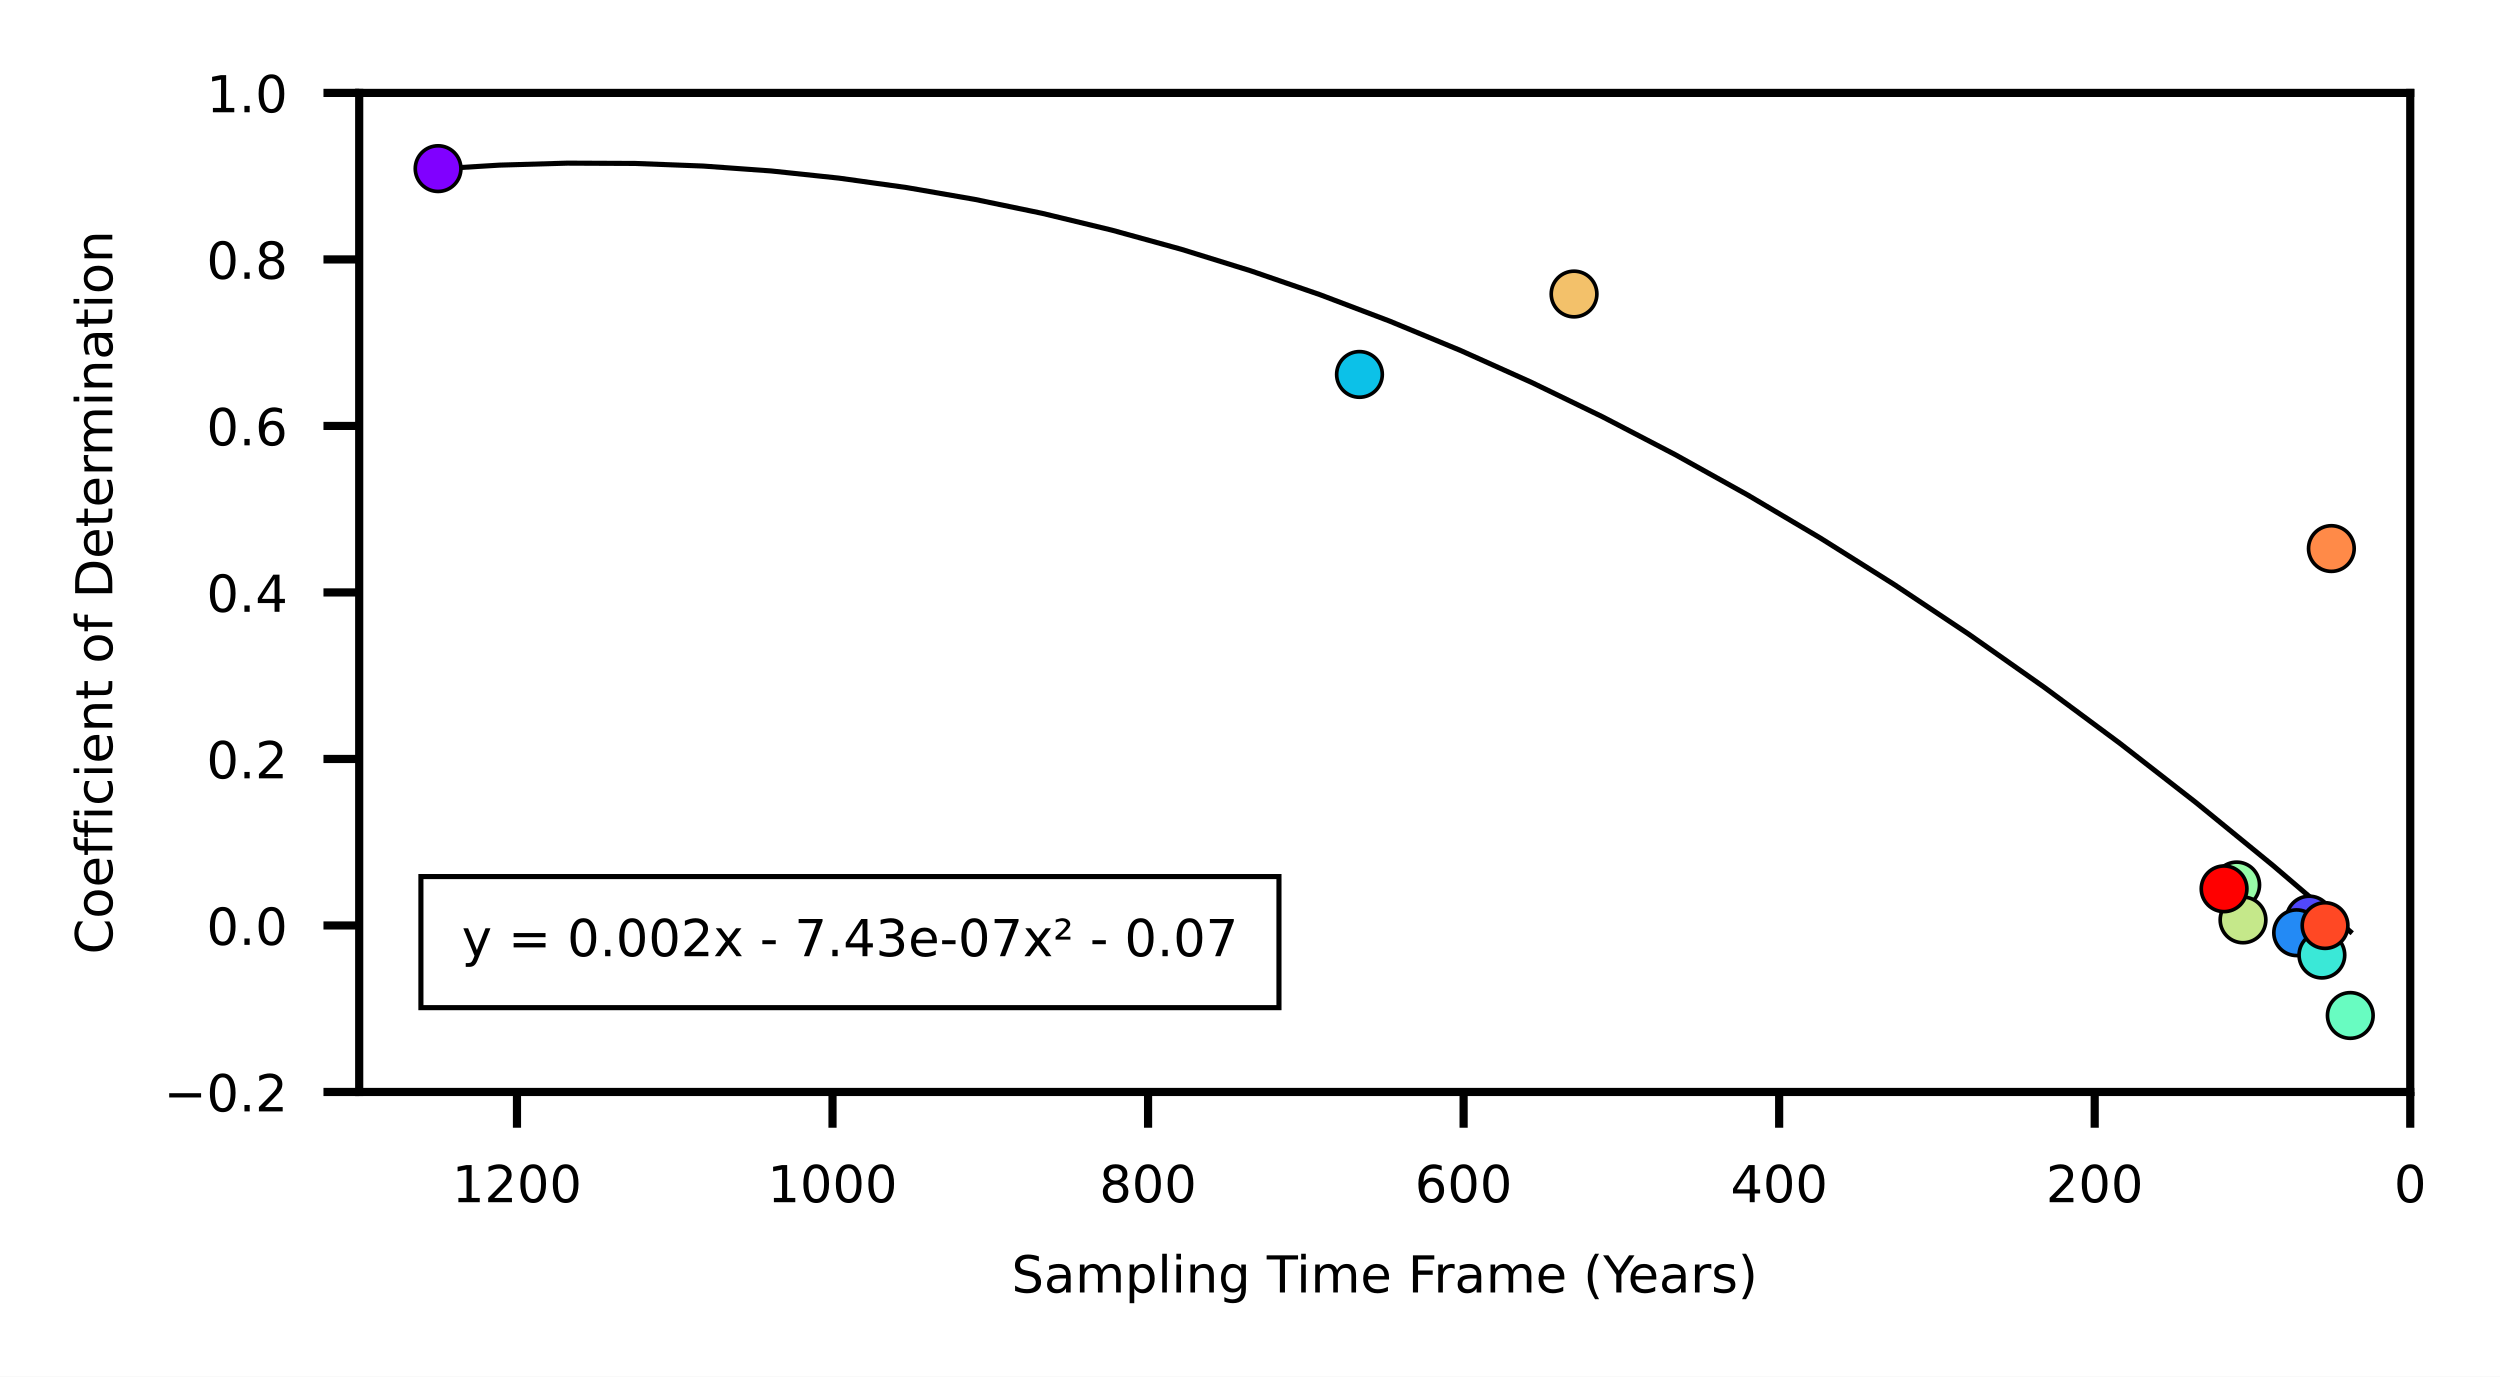
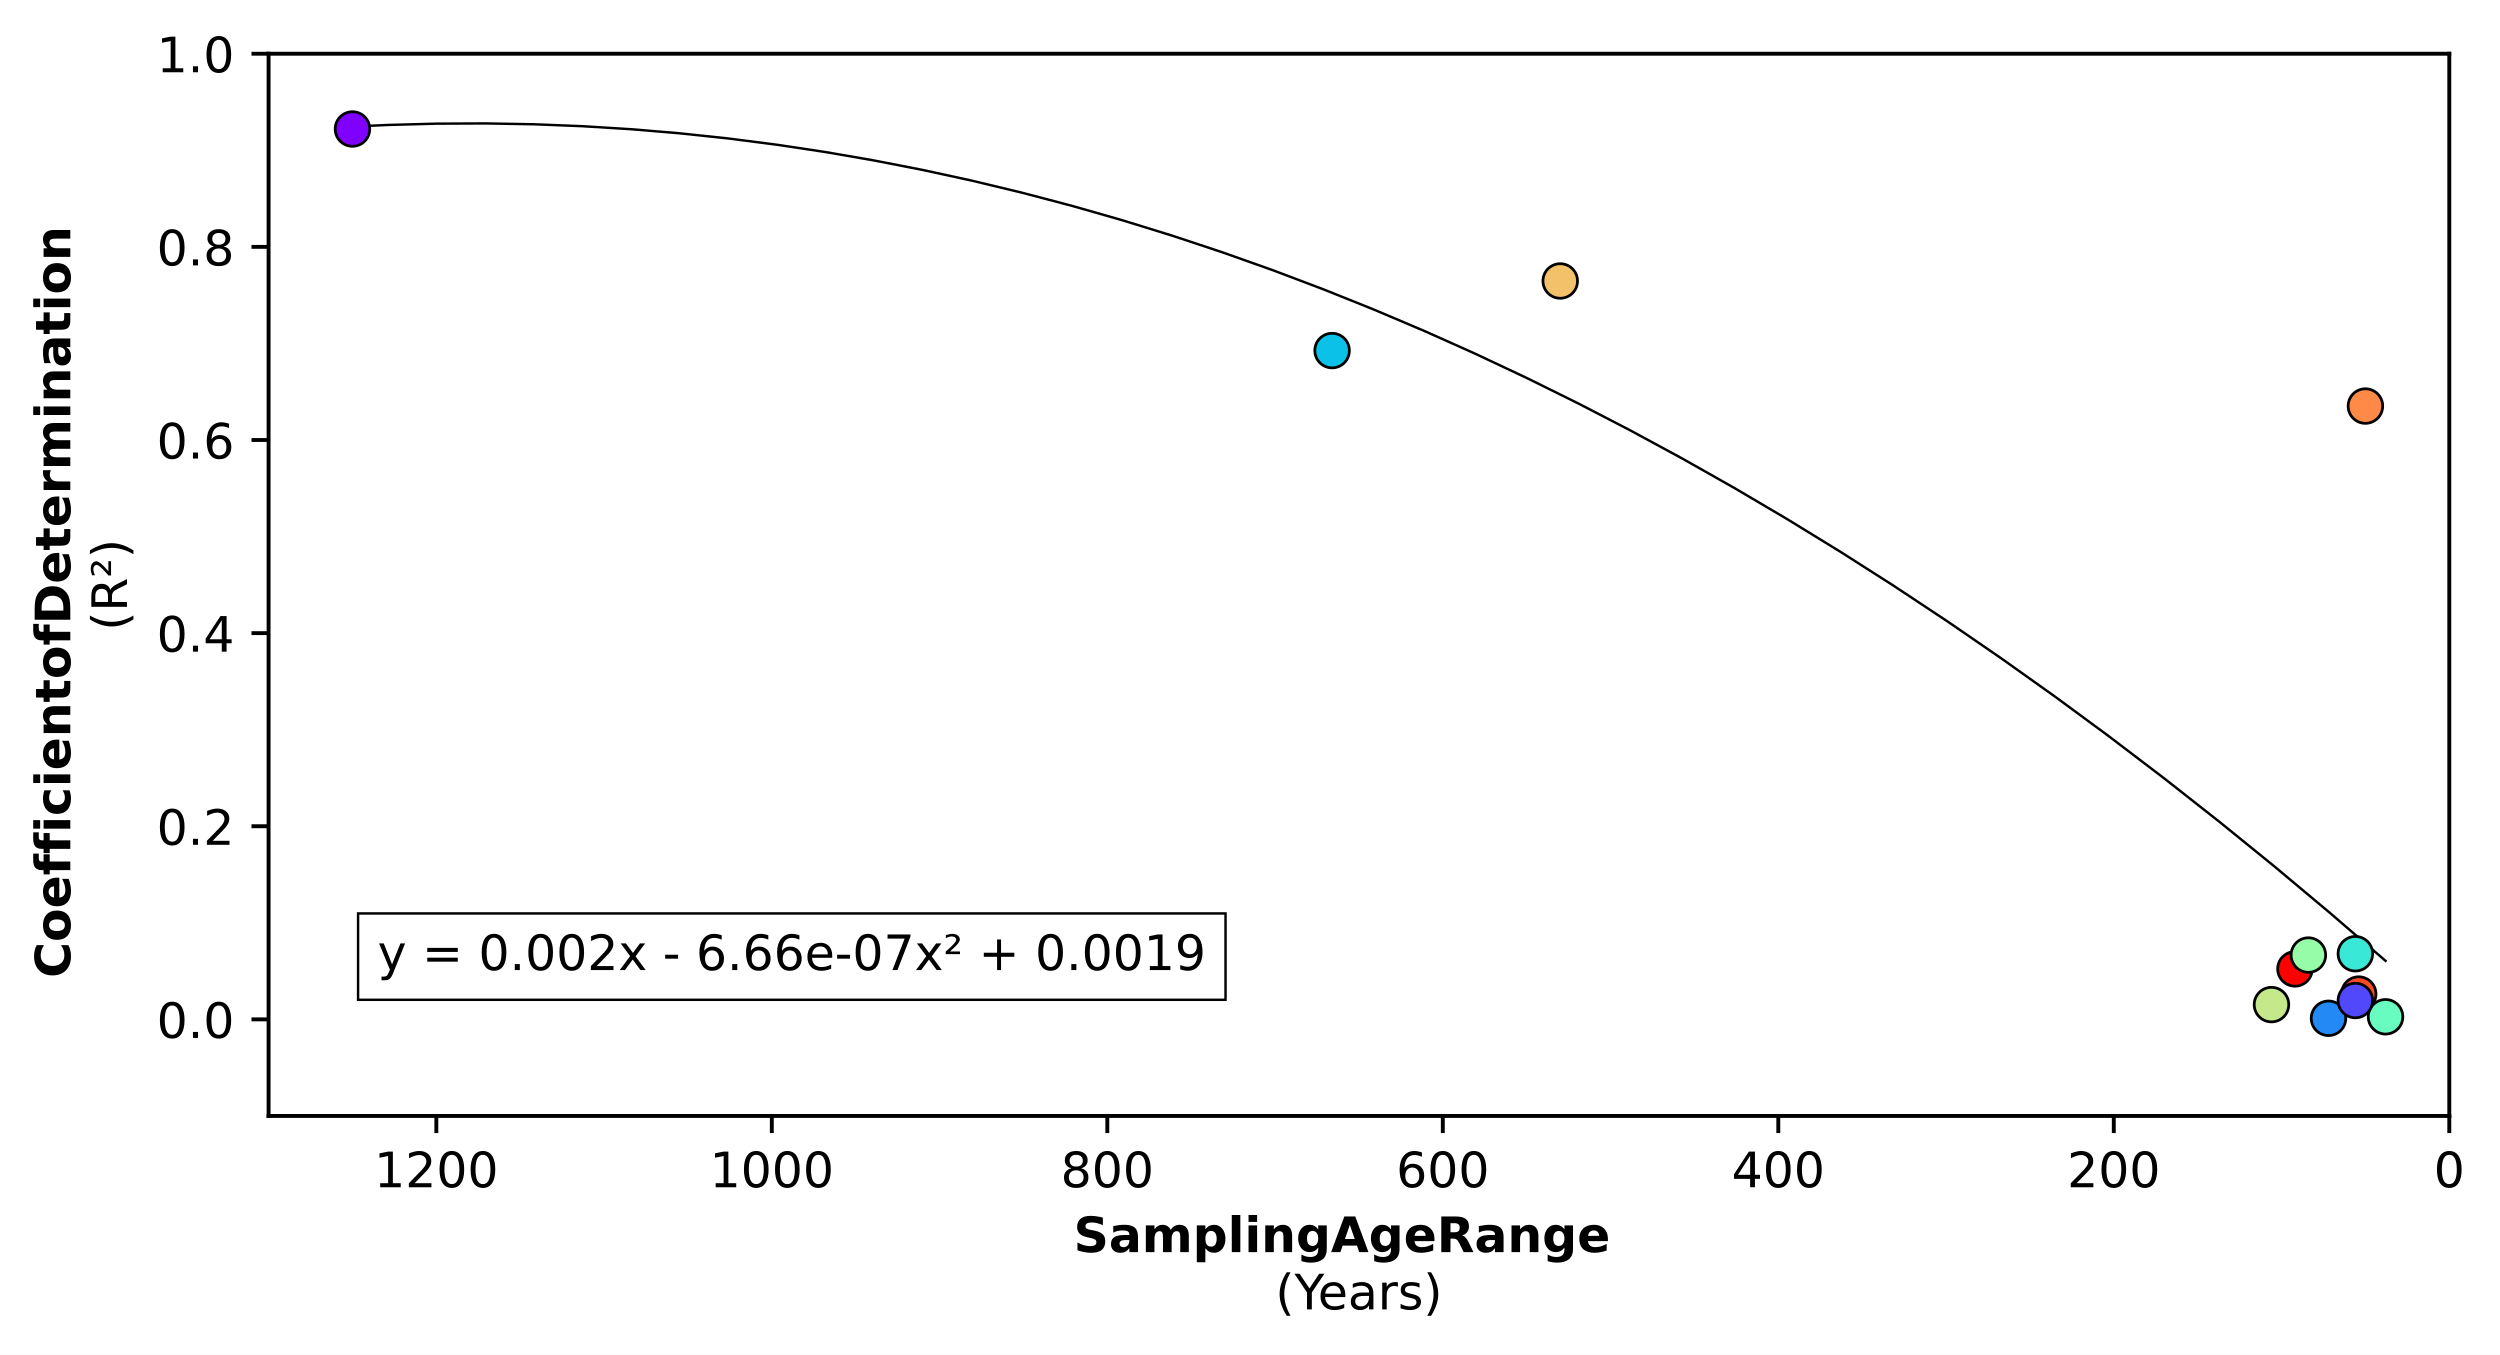
- <svg xmlns="http://www.w3.org/2000/svg" xmlns:xlink="http://www.w3.org/1999/xlink" height="134.826pt" version="1.1" viewBox="0 0 244.851 134.826" width="244.851pt">
+ <svg xmlns="http://www.w3.org/2000/svg" xmlns:xlink="http://www.w3.org/1999/xlink" height="277.315pt" version="1.1" viewBox="0 0 511.76 277.315" width="511.76pt">
  <defs>
    <style type="text/css">*{stroke-linecap:butt;stroke-linejoin:round;}</style>
  </defs>
  <g id="figure_1">
    <g id="patch_1">
-       <path d="M 0 134.826  L 244.851 134.826  L 244.851 0  L 0 0  z " style="fill:#ffffff;" />
+       <path d="M 0 277.315  L 511.76 277.315  L 511.76 0  L 0 0  z " style="fill:#ffffff;" />
    </g>
    <g id="axes_1">
      <g id="patch_2">
-         <path d="M 35.18 106.948  L 236.06 106.948  L 236.06 9.1  L 35.18 9.1  z " style="fill:#ffffff;" />
+         <path d="M 54.979 228.439  L 501.379 228.439  L 501.379 10.999  L 54.979 10.999  z " style="fill:#ffffff;" />
      </g>
      <g id="line2d_1">
-         <path clip-path="url(#p60a7a97b47)" d="M 230.189 91.24  L 222.617 84.765  L 215.045 78.581  L 207.628 72.806  L 200.211 67.31  L 192.794 62.094  L 185.531 57.257  L 178.269 52.687  L 171.161 48.475  L 164.053 44.519  L 156.945 40.819  L 149.991 37.448  L 143.038 34.323  L 136.084 31.443  L 129.285 28.864  L 122.486 26.521  L 115.687 24.412  L 108.888 22.538  L 102.089 20.898  L 95.444 19.523  L 88.8 18.371  L 82.155 17.444  L 75.511 16.742  L 68.867 16.263  L 62.222 16.008  L 55.578 15.978  L 48.933 16.172  L 43.061 16.53  L 43.061 16.53  " style="fill:none;stroke:#000000;stroke-linecap:square;stroke-width:0.5;" />
+         <path clip-path="url(#p852ffe4f4b)" d="M 488.33 196.691  L 476.999 186.919  L 465.667 177.434  L 454.335 168.236  L 443.004 159.325  L 431.672 150.7  L 420.684 142.61  L 409.695 134.79  L 398.707 127.24  L 387.719 119.959  L 376.73 112.948  L 365.742 106.207  L 355.097 99.933  L 344.452 93.912  L 333.807 88.145  L 323.162 82.63  L 312.518 77.368  L 301.873 72.359  L 291.571 67.753  L 281.27 63.384  L 270.968 59.252  L 260.666 55.356  L 250.365 51.698  L 240.063 48.276  L 229.762 45.092  L 219.46 42.144  L 209.159 39.434  L 198.857 36.96  L 188.899 34.794  L 178.941 32.85  L 168.983 31.127  L 159.025 29.625  L 149.066 28.345  L 139.108 27.286  L 129.15 26.448  L 119.192 25.832  L 109.234 25.438  L 99.276 25.264  L 89.318 25.313  L 79.359 25.582  L 72.492 25.897  L 72.492 25.897  " style="fill:none;stroke:#000000;stroke-linecap:square;stroke-width:0.5;" />
      </g>
      <g id="matplotlib.axis_1">
        <g id="xtick_1">
          <g id="line2d_2">
            <defs>
-               <path d="M 0 0  L 0 3.5  " id="m6de0d2a182" style="stroke:#000000;stroke-width:0.8;" />
+               <path d="M 0 0  L 0 3.5  " id="mb6b8a3190a" style="stroke:#000000;stroke-width:0.8;" />
            </defs>
            <g>
-               <use style="stroke:#000000;stroke-width:0.8;" x="236.06" xlink:href="#m6de0d2a182" y="106.948" />
+               <use style="stroke:#000000;stroke-width:0.8;" x="501.379" xlink:href="#mb6b8a3190a" y="228.439" />
            </g>
          </g>
          <g id="text_1">
-             <text style="font-family:DejaVu Sans;font-size:5px;font-stretch:normal;font-style:normal;font-weight:normal;text-anchor:middle;" transform="rotate(-0, 236.0605, 117.7468)" x="236.06" y="117.747">0</text>
+             <text style="font-family:DejaVu Sans;font-size:10px;font-stretch:normal;font-style:normal;font-weight:normal;text-anchor:middle;" transform="rotate(-0, 501.3791, 243.0377)" x="501.379" y="243.038">0</text>
          </g>
        </g>
        <g id="xtick_2">
          <g id="line2d_3">
            <g>
-               <use style="stroke:#000000;stroke-width:0.8;" x="205.156" xlink:href="#m6de0d2a182" y="106.948" />
+               <use style="stroke:#000000;stroke-width:0.8;" x="432.702" xlink:href="#mb6b8a3190a" y="228.439" />
            </g>
          </g>
          <g id="text_2">
-             <text style="font-family:DejaVu Sans;font-size:5px;font-stretch:normal;font-style:normal;font-weight:normal;text-anchor:middle;" transform="rotate(-0, 205.1559, 117.7468)" x="205.156" y="117.747">200</text>
+             <text style="font-family:DejaVu Sans;font-size:10px;font-stretch:normal;font-style:normal;font-weight:normal;text-anchor:middle;" transform="rotate(-0, 432.7021, 243.0377)" x="432.702" y="243.038">200</text>
          </g>
        </g>
        <g id="xtick_3">
          <g id="line2d_4">
            <g>
-               <use style="stroke:#000000;stroke-width:0.8;" x="174.251" xlink:href="#m6de0d2a182" y="106.948" />
+               <use style="stroke:#000000;stroke-width:0.8;" x="364.025" xlink:href="#mb6b8a3190a" y="228.439" />
            </g>
          </g>
          <g id="text_3">
-             <text style="font-family:DejaVu Sans;font-size:5px;font-stretch:normal;font-style:normal;font-weight:normal;text-anchor:middle;" transform="rotate(-0, 174.2512, 117.7468)" x="174.251" y="117.747">400</text>
+             <text style="font-family:DejaVu Sans;font-size:10px;font-stretch:normal;font-style:normal;font-weight:normal;text-anchor:middle;" transform="rotate(-0, 364.0252, 243.0377)" x="364.025" y="243.038">400</text>
          </g>
        </g>
        <g id="xtick_4">
          <g id="line2d_5">
            <g>
-               <use style="stroke:#000000;stroke-width:0.8;" x="143.347" xlink:href="#m6de0d2a182" y="106.948" />
+               <use style="stroke:#000000;stroke-width:0.8;" x="295.348" xlink:href="#mb6b8a3190a" y="228.439" />
            </g>
          </g>
          <g id="text_4">
-             <text style="font-family:DejaVu Sans;font-size:5px;font-stretch:normal;font-style:normal;font-weight:normal;text-anchor:middle;" transform="rotate(-0, 143.3466, 117.7468)" x="143.347" y="117.747">600</text>
+             <text style="font-family:DejaVu Sans;font-size:10px;font-stretch:normal;font-style:normal;font-weight:normal;text-anchor:middle;" transform="rotate(-0, 295.3483, 243.0377)" x="295.348" y="243.038">600</text>
          </g>
        </g>
        <g id="xtick_5">
          <g id="line2d_6">
            <g>
-               <use style="stroke:#000000;stroke-width:0.8;" x="112.442" xlink:href="#m6de0d2a182" y="106.948" />
+               <use style="stroke:#000000;stroke-width:0.8;" x="226.671" xlink:href="#mb6b8a3190a" y="228.439" />
            </g>
          </g>
          <g id="text_5">
-             <text style="font-family:DejaVu Sans;font-size:5px;font-stretch:normal;font-style:normal;font-weight:normal;text-anchor:middle;" transform="rotate(-0, 112.442, 117.7468)" x="112.442" y="117.747">800</text>
+             <text style="font-family:DejaVu Sans;font-size:10px;font-stretch:normal;font-style:normal;font-weight:normal;text-anchor:middle;" transform="rotate(-0, 226.6714, 243.0377)" x="226.671" y="243.038">800</text>
          </g>
        </g>
        <g id="xtick_6">
          <g id="line2d_7">
            <g>
-               <use style="stroke:#000000;stroke-width:0.8;" x="81.537" xlink:href="#m6de0d2a182" y="106.948" />
+               <use style="stroke:#000000;stroke-width:0.8;" x="157.994" xlink:href="#mb6b8a3190a" y="228.439" />
            </g>
          </g>
          <g id="text_6">
-             <text style="font-family:DejaVu Sans;font-size:5px;font-stretch:normal;font-style:normal;font-weight:normal;text-anchor:middle;" transform="rotate(-0, 81.53739, 117.7468)" x="81.537" y="117.747">1000</text>
+             <text style="font-family:DejaVu Sans;font-size:10px;font-stretch:normal;font-style:normal;font-weight:normal;text-anchor:middle;" transform="rotate(-0, 157.9944, 243.0377)" x="157.994" y="243.038">1000</text>
          </g>
        </g>
        <g id="xtick_7">
          <g id="line2d_8">
            <g>
-               <use style="stroke:#000000;stroke-width:0.8;" x="50.633" xlink:href="#m6de0d2a182" y="106.948" />
+               <use style="stroke:#000000;stroke-width:0.8;" x="89.318" xlink:href="#mb6b8a3190a" y="228.439" />
            </g>
          </g>
          <g id="text_7">
-             <text style="font-family:DejaVu Sans;font-size:5px;font-stretch:normal;font-style:normal;font-weight:normal;text-anchor:middle;" transform="rotate(-0, 50.63278, 117.7468)" x="50.633" y="117.747">1200</text>
+             <text style="font-family:DejaVu Sans;font-size:10px;font-stretch:normal;font-style:normal;font-weight:normal;text-anchor:middle;" transform="rotate(-0, 89.31752, 243.0377)" x="89.318" y="243.038">1200</text>
          </g>
        </g>
        <g id="text_8">
-           <text style="font-family:DejaVu Sans;font-size:5px;font-stretch:normal;font-style:normal;font-weight:normal;text-anchor:middle;" transform="rotate(-0, 135.6205, 126.5859)" x="135.62" y="126.586">Sampling Time Frame (Years)</text>
+           <g transform="translate(219.7791 256.7173)">
+             <text>
+               <tspan style="font-family:DejaVu Sans;font-size:10px;font-style:bold;font-weight:bold;" x="0 7.202 13.95 24.37 31.528 34.956 38.384 45.503 56.134 63.874 71.032 81.287 88.988 95.736 102.855 110.013" y="-0.406">SamplingAgeRange</tspan>
+             </text>
+           </g>
+           <text style="font-family:DejaVu Sans;font-size:10px;font-stretch:normal;font-style:normal;font-weight:normal;" transform="translate(261.0853 268.0355)">(Years)</text>
        </g>
      </g>
      <g id="matplotlib.axis_2">
        <g id="ytick_1">
          <g id="line2d_9">
            <defs>
-               <path d="M 0 0  L -3.5 0  " id="m21160ab0a9" style="stroke:#000000;stroke-width:0.8;" />
+               <path d="M 0 0  L -3.5 0  " id="mfe568c7397" style="stroke:#000000;stroke-width:0.8;" />
            </defs>
            <g>
-               <use style="stroke:#000000;stroke-width:0.8;" x="35.18" xlink:href="#m21160ab0a9" y="106.948" />
+               <use style="stroke:#000000;stroke-width:0.8;" x="54.979" xlink:href="#mfe568c7397" y="208.672" />
            </g>
          </g>
          <g id="text_9">
-             <text style="font-family:DejaVu Sans;font-size:5px;font-stretch:normal;font-style:normal;font-weight:normal;text-anchor:end;" transform="rotate(-0, 28.18047, 108.8472)" x="28.18" y="108.847">−0.2</text>
+             <text style="font-family:DejaVu Sans;font-size:10px;font-stretch:normal;font-style:normal;font-weight:normal;text-anchor:end;" transform="rotate(-0, 47.97906, 212.4712)" x="47.979" y="212.471">0.0</text>
          </g>
        </g>
        <g id="ytick_2">
          <g id="line2d_10">
            <g>
-               <use style="stroke:#000000;stroke-width:0.8;" x="35.18" xlink:href="#m21160ab0a9" y="90.64" />
+               <use style="stroke:#000000;stroke-width:0.8;" x="54.979" xlink:href="#mfe568c7397" y="169.137" />
            </g>
          </g>
          <g id="text_10">
-             <text style="font-family:DejaVu Sans;font-size:5px;font-stretch:normal;font-style:normal;font-weight:normal;text-anchor:end;" transform="rotate(-0, 28.18047, 92.53922)" x="28.18" y="92.539">0.0</text>
+             <text style="font-family:DejaVu Sans;font-size:10px;font-stretch:normal;font-style:normal;font-weight:normal;text-anchor:end;" transform="rotate(-0, 47.97906, 172.9366)" x="47.979" y="172.937">0.2</text>
          </g>
        </g>
        <g id="ytick_3">
          <g id="line2d_11">
            <g>
-               <use style="stroke:#000000;stroke-width:0.8;" x="35.18" xlink:href="#m21160ab0a9" y="74.332" />
+               <use style="stroke:#000000;stroke-width:0.8;" x="54.979" xlink:href="#mfe568c7397" y="129.603" />
            </g>
          </g>
          <g id="text_11">
-             <text style="font-family:DejaVu Sans;font-size:5px;font-stretch:normal;font-style:normal;font-weight:normal;text-anchor:end;" transform="rotate(-0, 28.18047, 76.23122)" x="28.18" y="76.231">0.2</text>
+             <text style="font-family:DejaVu Sans;font-size:10px;font-stretch:normal;font-style:normal;font-weight:normal;text-anchor:end;" transform="rotate(-0, 47.97906, 133.4021)" x="47.979" y="133.402">0.4</text>
          </g>
        </g>
        <g id="ytick_4">
          <g id="line2d_12">
            <g>
-               <use style="stroke:#000000;stroke-width:0.8;" x="35.18" xlink:href="#m21160ab0a9" y="58.024" />
+               <use style="stroke:#000000;stroke-width:0.8;" x="54.979" xlink:href="#mfe568c7397" y="90.068" />
            </g>
          </g>
          <g id="text_12">
-             <text style="font-family:DejaVu Sans;font-size:5px;font-stretch:normal;font-style:normal;font-weight:normal;text-anchor:end;" transform="rotate(-0, 28.18047, 59.92322)" x="28.18" y="59.923">0.4</text>
+             <text style="font-family:DejaVu Sans;font-size:10px;font-stretch:normal;font-style:normal;font-weight:normal;text-anchor:end;" transform="rotate(-0, 47.97906, 93.86753)" x="47.979" y="93.868">0.6</text>
          </g>
        </g>
        <g id="ytick_5">
          <g id="line2d_13">
            <g>
-               <use style="stroke:#000000;stroke-width:0.8;" x="35.18" xlink:href="#m21160ab0a9" y="41.716" />
+               <use style="stroke:#000000;stroke-width:0.8;" x="54.979" xlink:href="#mfe568c7397" y="50.534" />
            </g>
          </g>
          <g id="text_13">
-             <text style="font-family:DejaVu Sans;font-size:5px;font-stretch:normal;font-style:normal;font-weight:normal;text-anchor:end;" transform="rotate(-0, 28.18047, 43.61522)" x="28.18" y="43.615">0.6</text>
+             <text style="font-family:DejaVu Sans;font-size:10px;font-stretch:normal;font-style:normal;font-weight:normal;text-anchor:end;" transform="rotate(-0, 47.97906, 54.33298)" x="47.979" y="54.333">0.8</text>
          </g>
        </g>
        <g id="ytick_6">
          <g id="line2d_14">
            <g>
-               <use style="stroke:#000000;stroke-width:0.8;" x="35.18" xlink:href="#m21160ab0a9" y="25.408" />
+               <use style="stroke:#000000;stroke-width:0.8;" x="54.979" xlink:href="#mfe568c7397" y="10.999" />
            </g>
          </g>
          <g id="text_14">
-             <text style="font-family:DejaVu Sans;font-size:5px;font-stretch:normal;font-style:normal;font-weight:normal;text-anchor:end;" transform="rotate(-0, 28.18047, 27.30722)" x="28.18" y="27.307">0.8</text>
-           </g>
-         </g>
-         <g id="ytick_7">
-           <g id="line2d_15">
-             <g>
-               <use style="stroke:#000000;stroke-width:0.8;" x="35.18" xlink:href="#m21160ab0a9" y="9.1" />
-             </g>
-           </g>
-           <g id="text_15">
-             <text style="font-family:DejaVu Sans;font-size:5px;font-stretch:normal;font-style:normal;font-weight:normal;text-anchor:end;" transform="rotate(-0, 28.18047, 10.99922)" x="28.18" y="10.999">1.0</text>
-           </g>
-         </g>
-         <g id="text_16">
-           <text style="font-family:DejaVu Sans;font-size:5px;font-stretch:normal;font-style:normal;font-weight:normal;text-anchor:middle;" transform="rotate(-90, 10.99922, 58.02361)" x="10.999" y="58.024">Coefficient of Determination</text>
+             <text style="font-family:DejaVu Sans;font-size:10px;font-stretch:normal;font-style:normal;font-weight:normal;text-anchor:end;" transform="rotate(-0, 47.97906, 14.79844)" x="47.979" y="14.798">1.0</text>
+           </g>
+         </g>
+         <g id="text_15">
+           <g transform="translate(14.79844 200.1692)rotate(-90)">
+             <text>
+               <tspan style="font-family:DejaVu Sans;font-size:10px;font-style:bold;font-weight:bold;" x="0 7.339 14.209 20.991 25.342 29.692 33.12 39.048 42.476 49.258 56.377 64.63 71.501 79.324 87.625 94.407 99.188 105.97 110.902 121.322 124.749 131.868 138.616 143.397 146.824 153.695" y="-0.406">CoefficientofDetermination</tspan>
+             </text>
+           </g>
+           <text style="font-family:DejaVu Sans;font-size:10px;font-stretch:normal;font-style:normal;font-weight:normal;" transform="translate(25.99625 129.0997)rotate(-90)">(R²)</text>
        </g>
      </g>
      <g id="PathCollection_1">
        <defs>
-           <path d="M 0 2.236  C 0.593 2.236 1.162 2 1.581 1.581  C 2 1.162 2.236 0.593 2.236 -0  C 2.236 -0.593 2 -1.162 1.581 -1.581  C 1.162 -2 0.593 -2.236 0 -2.236  C -0.593 -2.236 -1.162 -2 -1.581 -1.581  C -2 -1.162 -2.236 -0.593 -2.236 0  C -2.236 0.593 -2 1.162 -1.581 1.581  C -1.162 2 -0.593 2.236 0 2.236  z " id="C0_0_0ec35186e0" />
+           <path d="M 0 3.536  C 0.938 3.536 1.837 3.163 2.5 2.5  C 3.163 1.837 3.536 0.938 3.536 -0  C 3.536 -0.938 3.163 -1.837 2.5 -2.5  C 1.837 -3.163 0.938 -3.536 0 -3.536  C -0.938 -3.536 -1.837 -3.163 -2.5 -2.5  C -3.163 -1.837 -3.536 -0.938 -3.536 0  C -3.536 0.938 -3.163 1.837 -2.5 2.5  C -1.837 3.163 -0.938 3.536 0 3.536  z " id="C0_0_c7936357ad" />
        </defs>
-         <g clip-path="url(#p60a7a97b47)">
-           <use style="fill:#8000ff;stroke:#000000;stroke-width:0.358;" x="42.907" xlink:href="#C0_0_0ec35186e0" y="16.515" />
-         </g>
-         <g clip-path="url(#p60a7a97b47)">
-           <use style="fill:#5148fc;stroke:#000000;stroke-width:0.358;" x="226.171" xlink:href="#C0_0_0ec35186e0" y="90.01" />
-         </g>
-         <g clip-path="url(#p60a7a97b47)">
-           <use style="fill:#238af5;stroke:#000000;stroke-width:0.358;" x="224.935" xlink:href="#C0_0_0ec35186e0" y="91.353" />
-         </g>
-         <g clip-path="url(#p60a7a97b47)">
-           <use style="fill:#0cc1e8;stroke:#000000;stroke-width:0.358;" x="133.148" xlink:href="#C0_0_0ec35186e0" y="36.672" />
-         </g>
-         <g clip-path="url(#p60a7a97b47)">
-           <use style="fill:#3ae8d7;stroke:#000000;stroke-width:0.358;" x="227.407" xlink:href="#C0_0_0ec35186e0" y="93.541" />
-         </g>
-         <g clip-path="url(#p60a7a97b47)">
-           <use style="fill:#68fcc1;stroke:#000000;stroke-width:0.358;" x="230.189" xlink:href="#C0_0_0ec35186e0" y="99.456" />
-         </g>
-         <g clip-path="url(#p60a7a97b47)">
-           <use style="fill:#97fca7;stroke:#000000;stroke-width:0.358;" x="219.063" xlink:href="#C0_0_0ec35186e0" y="86.673" />
-         </g>
-         <g clip-path="url(#p60a7a97b47)">
-           <use style="fill:#c5e88a;stroke:#000000;stroke-width:0.358;" x="219.681" xlink:href="#C0_0_0ec35186e0" y="90.096" />
-         </g>
-         <g clip-path="url(#p60a7a97b47)">
-           <use style="fill:#f3c16a;stroke:#000000;stroke-width:0.358;" x="154.163" xlink:href="#C0_0_0ec35186e0" y="28.795" />
-         </g>
-         <g clip-path="url(#p60a7a97b47)">
-           <use style="fill:#ff8a48;stroke:#000000;stroke-width:0.358;" x="228.334" xlink:href="#C0_0_0ec35186e0" y="53.725" />
-         </g>
-         <g clip-path="url(#p60a7a97b47)">
-           <use style="fill:#ff4824;stroke:#000000;stroke-width:0.358;" x="227.716" xlink:href="#C0_0_0ec35186e0" y="90.649" />
-         </g>
-         <g clip-path="url(#p60a7a97b47)">
-           <use style="fill:#ff0000;stroke:#000000;stroke-width:0.358;" x="217.827" xlink:href="#C0_0_0ec35186e0" y="87.049" />
+         <g clip-path="url(#p852ffe4f4b)">
+           <use style="fill:#ff0000;stroke:#000000;stroke-width:0.566;" x="469.788" xlink:href="#C0_0_c7936357ad" y="198.338" />
+         </g>
+         <g clip-path="url(#p852ffe4f4b)">
+           <use style="fill:#ff4824;stroke:#000000;stroke-width:0.566;" x="482.836" xlink:href="#C0_0_c7936357ad" y="203.492" />
+         </g>
+         <g clip-path="url(#p852ffe4f4b)">
+           <use style="fill:#ff8a48;stroke:#000000;stroke-width:0.566;" x="484.21" xlink:href="#C0_0_c7936357ad" y="83.121" />
+         </g>
+         <g clip-path="url(#p852ffe4f4b)">
+           <use style="fill:#f3c16a;stroke:#000000;stroke-width:0.566;" x="319.385" xlink:href="#C0_0_c7936357ad" y="57.52" />
+         </g>
+         <g clip-path="url(#p852ffe4f4b)">
+           <use style="fill:#c5e88a;stroke:#000000;stroke-width:0.566;" x="464.98" xlink:href="#C0_0_c7936357ad" y="205.647" />
+         </g>
+         <g clip-path="url(#p852ffe4f4b)">
+           <use style="fill:#97fca7;stroke:#000000;stroke-width:0.566;" x="472.535" xlink:href="#C0_0_c7936357ad" y="195.507" />
+         </g>
+         <g clip-path="url(#p852ffe4f4b)">
+           <use style="fill:#68fcc1;stroke:#000000;stroke-width:0.566;" x="488.33" xlink:href="#C0_0_c7936357ad" y="208.141" />
+         </g>
+         <g clip-path="url(#p852ffe4f4b)">
+           <use style="fill:#3ae8d7;stroke:#000000;stroke-width:0.566;" x="482.15" xlink:href="#C0_0_c7936357ad" y="195.235" />
+         </g>
+         <g clip-path="url(#p852ffe4f4b)">
+           <use style="fill:#0cc1e8;stroke:#000000;stroke-width:0.566;" x="272.685" xlink:href="#C0_0_c7936357ad" y="71.764" />
+         </g>
+         <g clip-path="url(#p852ffe4f4b)">
+           <use style="fill:#238af5;stroke:#000000;stroke-width:0.566;" x="476.655" xlink:href="#C0_0_c7936357ad" y="208.446" />
+         </g>
+         <g clip-path="url(#p852ffe4f4b)">
+           <use style="fill:#5148fc;stroke:#000000;stroke-width:0.566;" x="482.15" xlink:href="#C0_0_c7936357ad" y="204.811" />
+         </g>
+         <g clip-path="url(#p852ffe4f4b)">
+           <use style="fill:#8000ff;stroke:#000000;stroke-width:0.566;" x="72.148" xlink:href="#C0_0_c7936357ad" y="26.407" />
        </g>
      </g>
      <g id="patch_3">
-         <path d="M 35.18 106.948  L 35.18 9.1  " style="fill:none;stroke:#000000;stroke-linecap:square;stroke-linejoin:miter;stroke-width:0.8;" />
+         <path d="M 54.979 228.439  L 54.979 10.999  " style="fill:none;stroke:#000000;stroke-linecap:square;stroke-linejoin:miter;stroke-width:0.8;" />
      </g>
      <g id="patch_4">
-         <path d="M 236.06 106.948  L 236.06 9.1  " style="fill:none;stroke:#000000;stroke-linecap:square;stroke-linejoin:miter;stroke-width:0.8;" />
+         <path d="M 501.379 228.439  L 501.379 10.999  " style="fill:none;stroke:#000000;stroke-linecap:square;stroke-linejoin:miter;stroke-width:0.8;" />
      </g>
      <g id="patch_5">
-         <path d="M 35.18 106.948  L 236.06 106.948  " style="fill:none;stroke:#000000;stroke-linecap:square;stroke-linejoin:miter;stroke-width:0.8;" />
+         <path d="M 54.979 228.439  L 501.379 228.439  " style="fill:none;stroke:#000000;stroke-linecap:square;stroke-linejoin:miter;stroke-width:0.8;" />
      </g>
      <g id="patch_6">
-         <path d="M 35.18 9.1  L 236.06 9.1  " style="fill:none;stroke:#000000;stroke-linecap:square;stroke-linejoin:miter;stroke-width:0.8;" />
-       </g>
-       <g id="text_17">
+         <path d="M 54.979 10.999  L 501.379 10.999  " style="fill:none;stroke:#000000;stroke-linecap:square;stroke-linejoin:miter;stroke-width:0.8;" />
+       </g>
+       <g id="text_16">
        <g id="patch_7">
-           <path d="M 41.224 98.69  L 125.262 98.69  L 125.262 85.851  L 41.224 85.851  z " style="fill:#ffffff;stroke:#000000;stroke-linejoin:miter;stroke-width:0.5;" />
-         </g>
-         <text style="font-family:DejaVu Sans;font-size:5px;font-stretch:normal;font-style:normal;font-weight:normal;text-anchor:start;" transform="rotate(-0, 45.22447, 93.6501)" x="45.224" y="93.65">y = 0.002x - 7.43e-07x² - 0.07</text>
+           <path d="M 73.299 204.662  L 250.871 204.662  L 250.871 186.984  L 73.299 186.984  z " style="fill:#ffffff;stroke:#000000;stroke-linejoin:miter;stroke-width:0.5;" />
+         </g>
+         <text style="font-family:DejaVu Sans;font-size:10px;font-stretch:normal;font-style:normal;font-weight:normal;text-anchor:start;" transform="rotate(-0, 77.29906, 198.5826)" x="77.299" y="198.583">y = 0.002x - 6.66e-07x² + 0.0019</text>
      </g>
    </g>
  </g>
  <defs>
-     <clipPath id="p60a7a97b47">
-       <rect height="97.848" width="200.88" x="35.18" y="9.1" />
+     <clipPath id="p852ffe4f4b">
+       <rect height="217.44" width="446.4" x="54.979" y="10.999" />
    </clipPath>
  </defs>
</svg>
